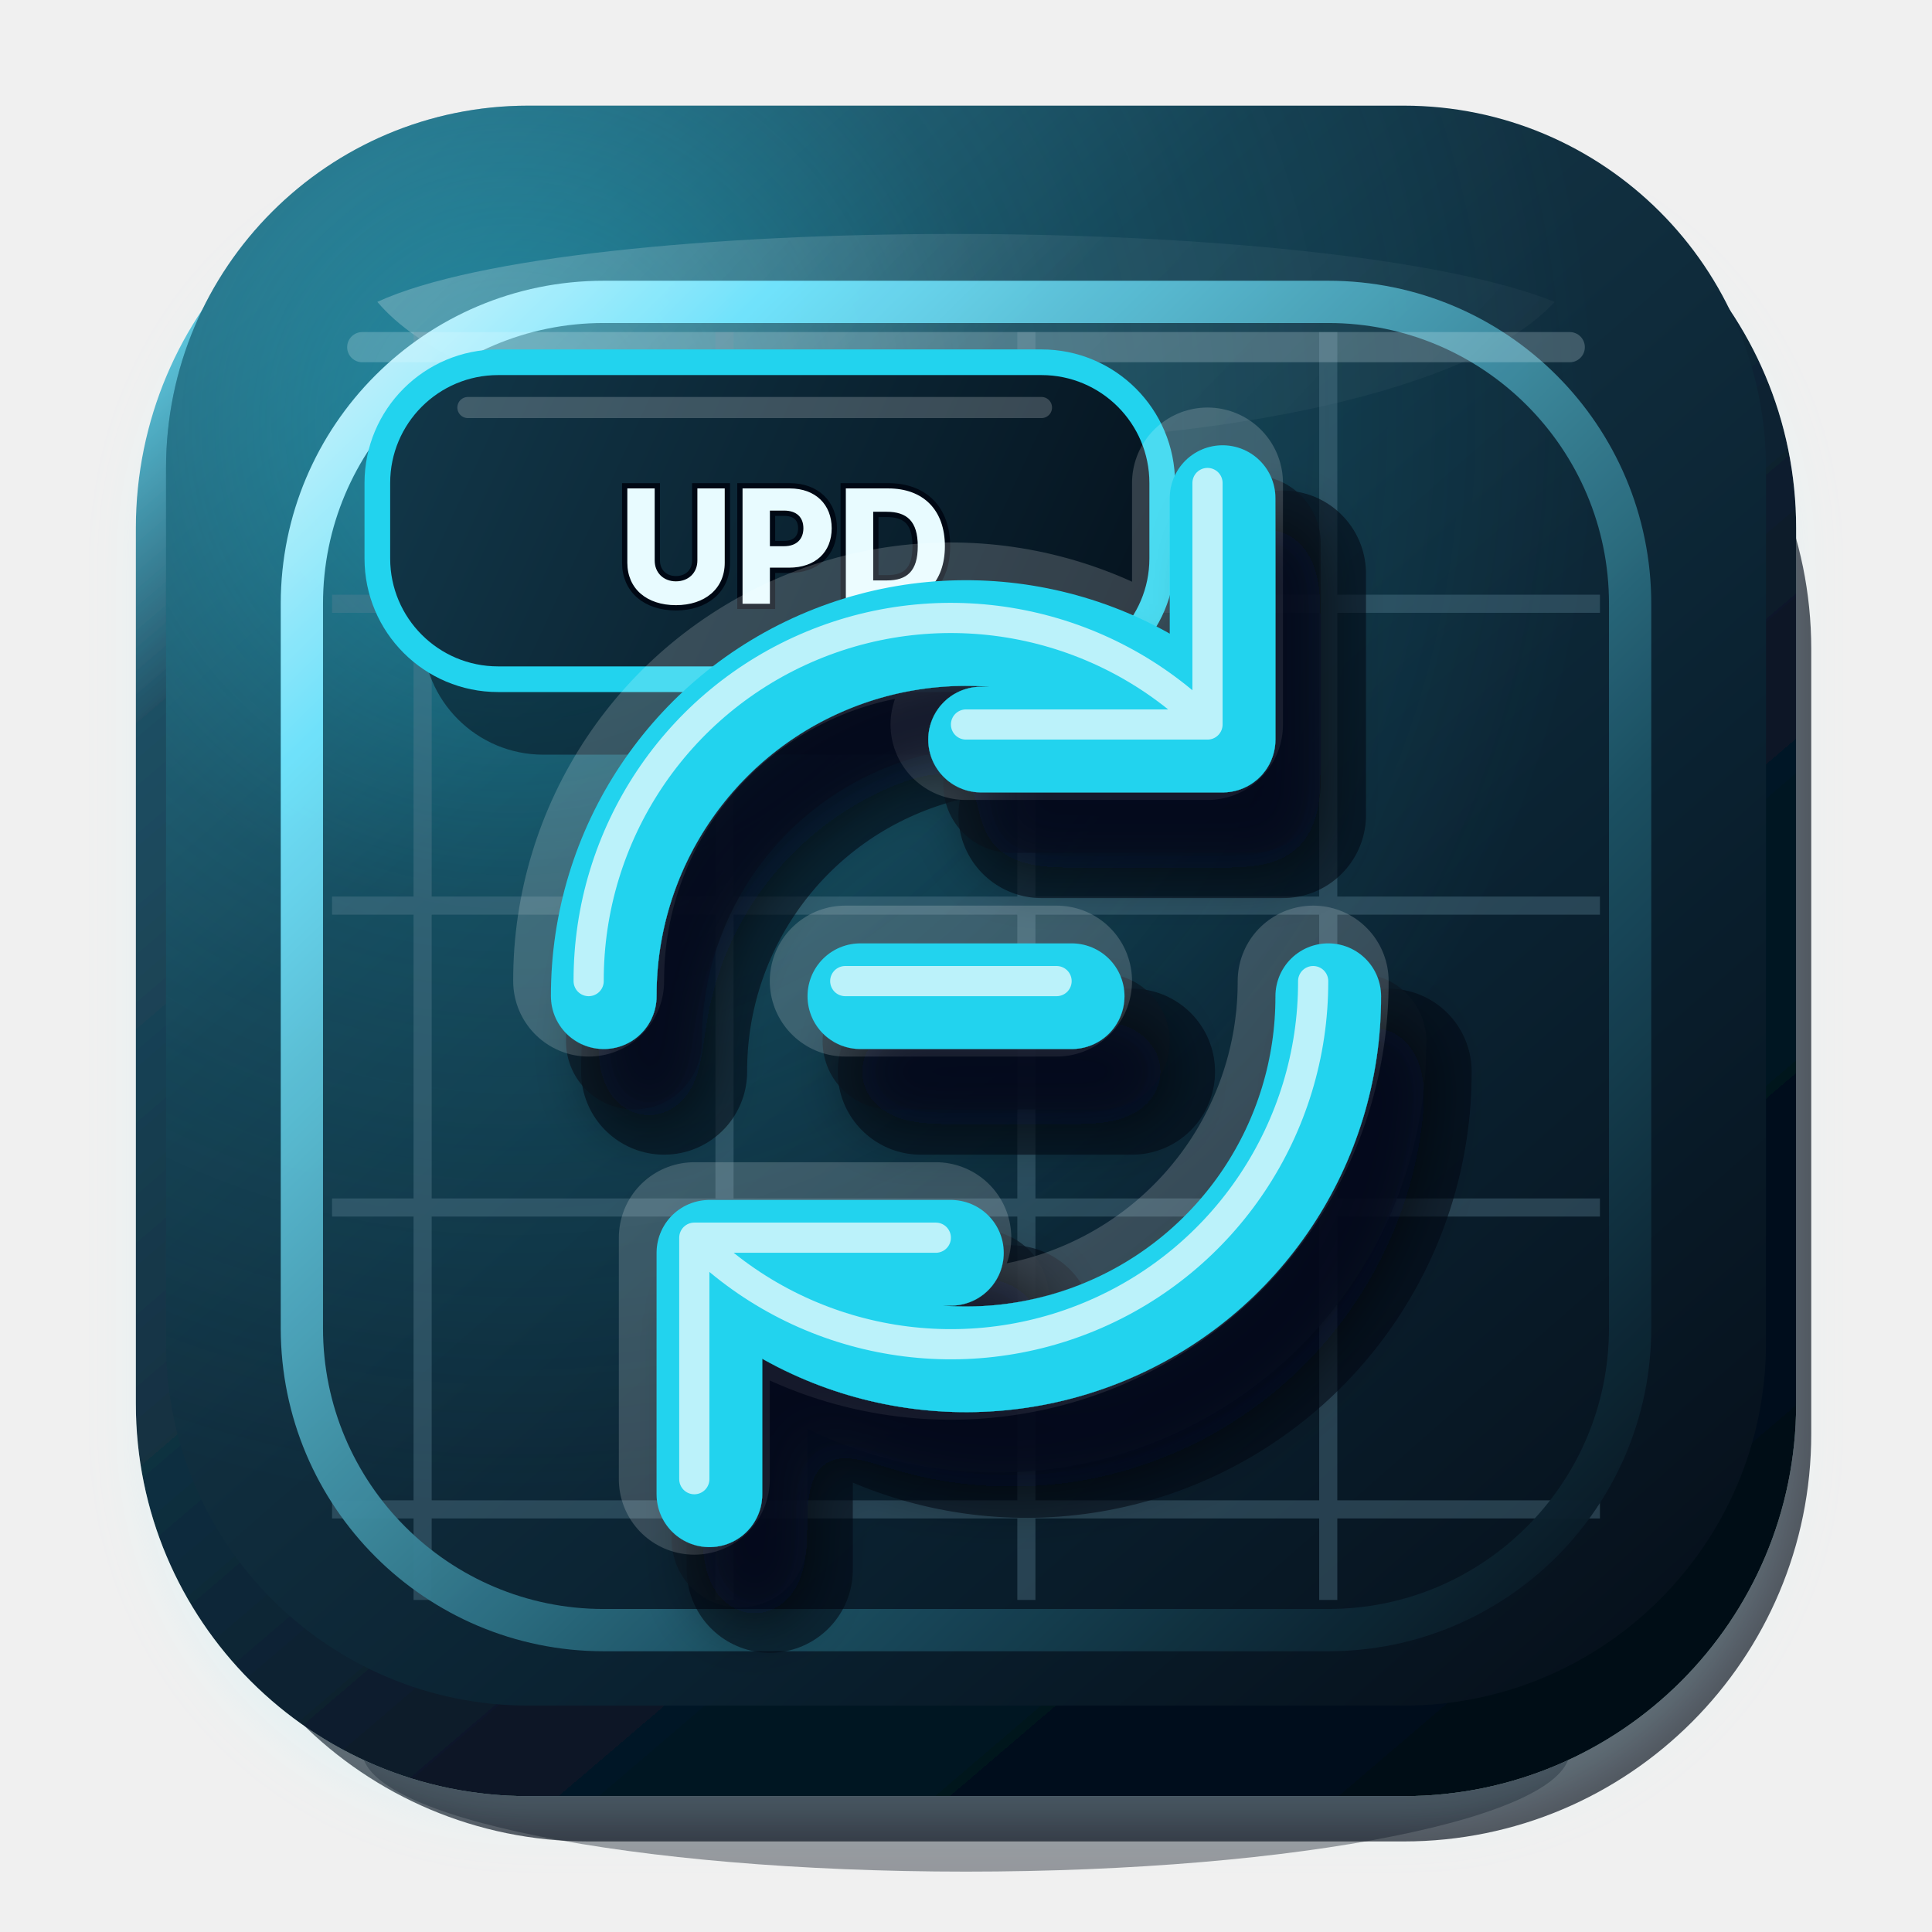
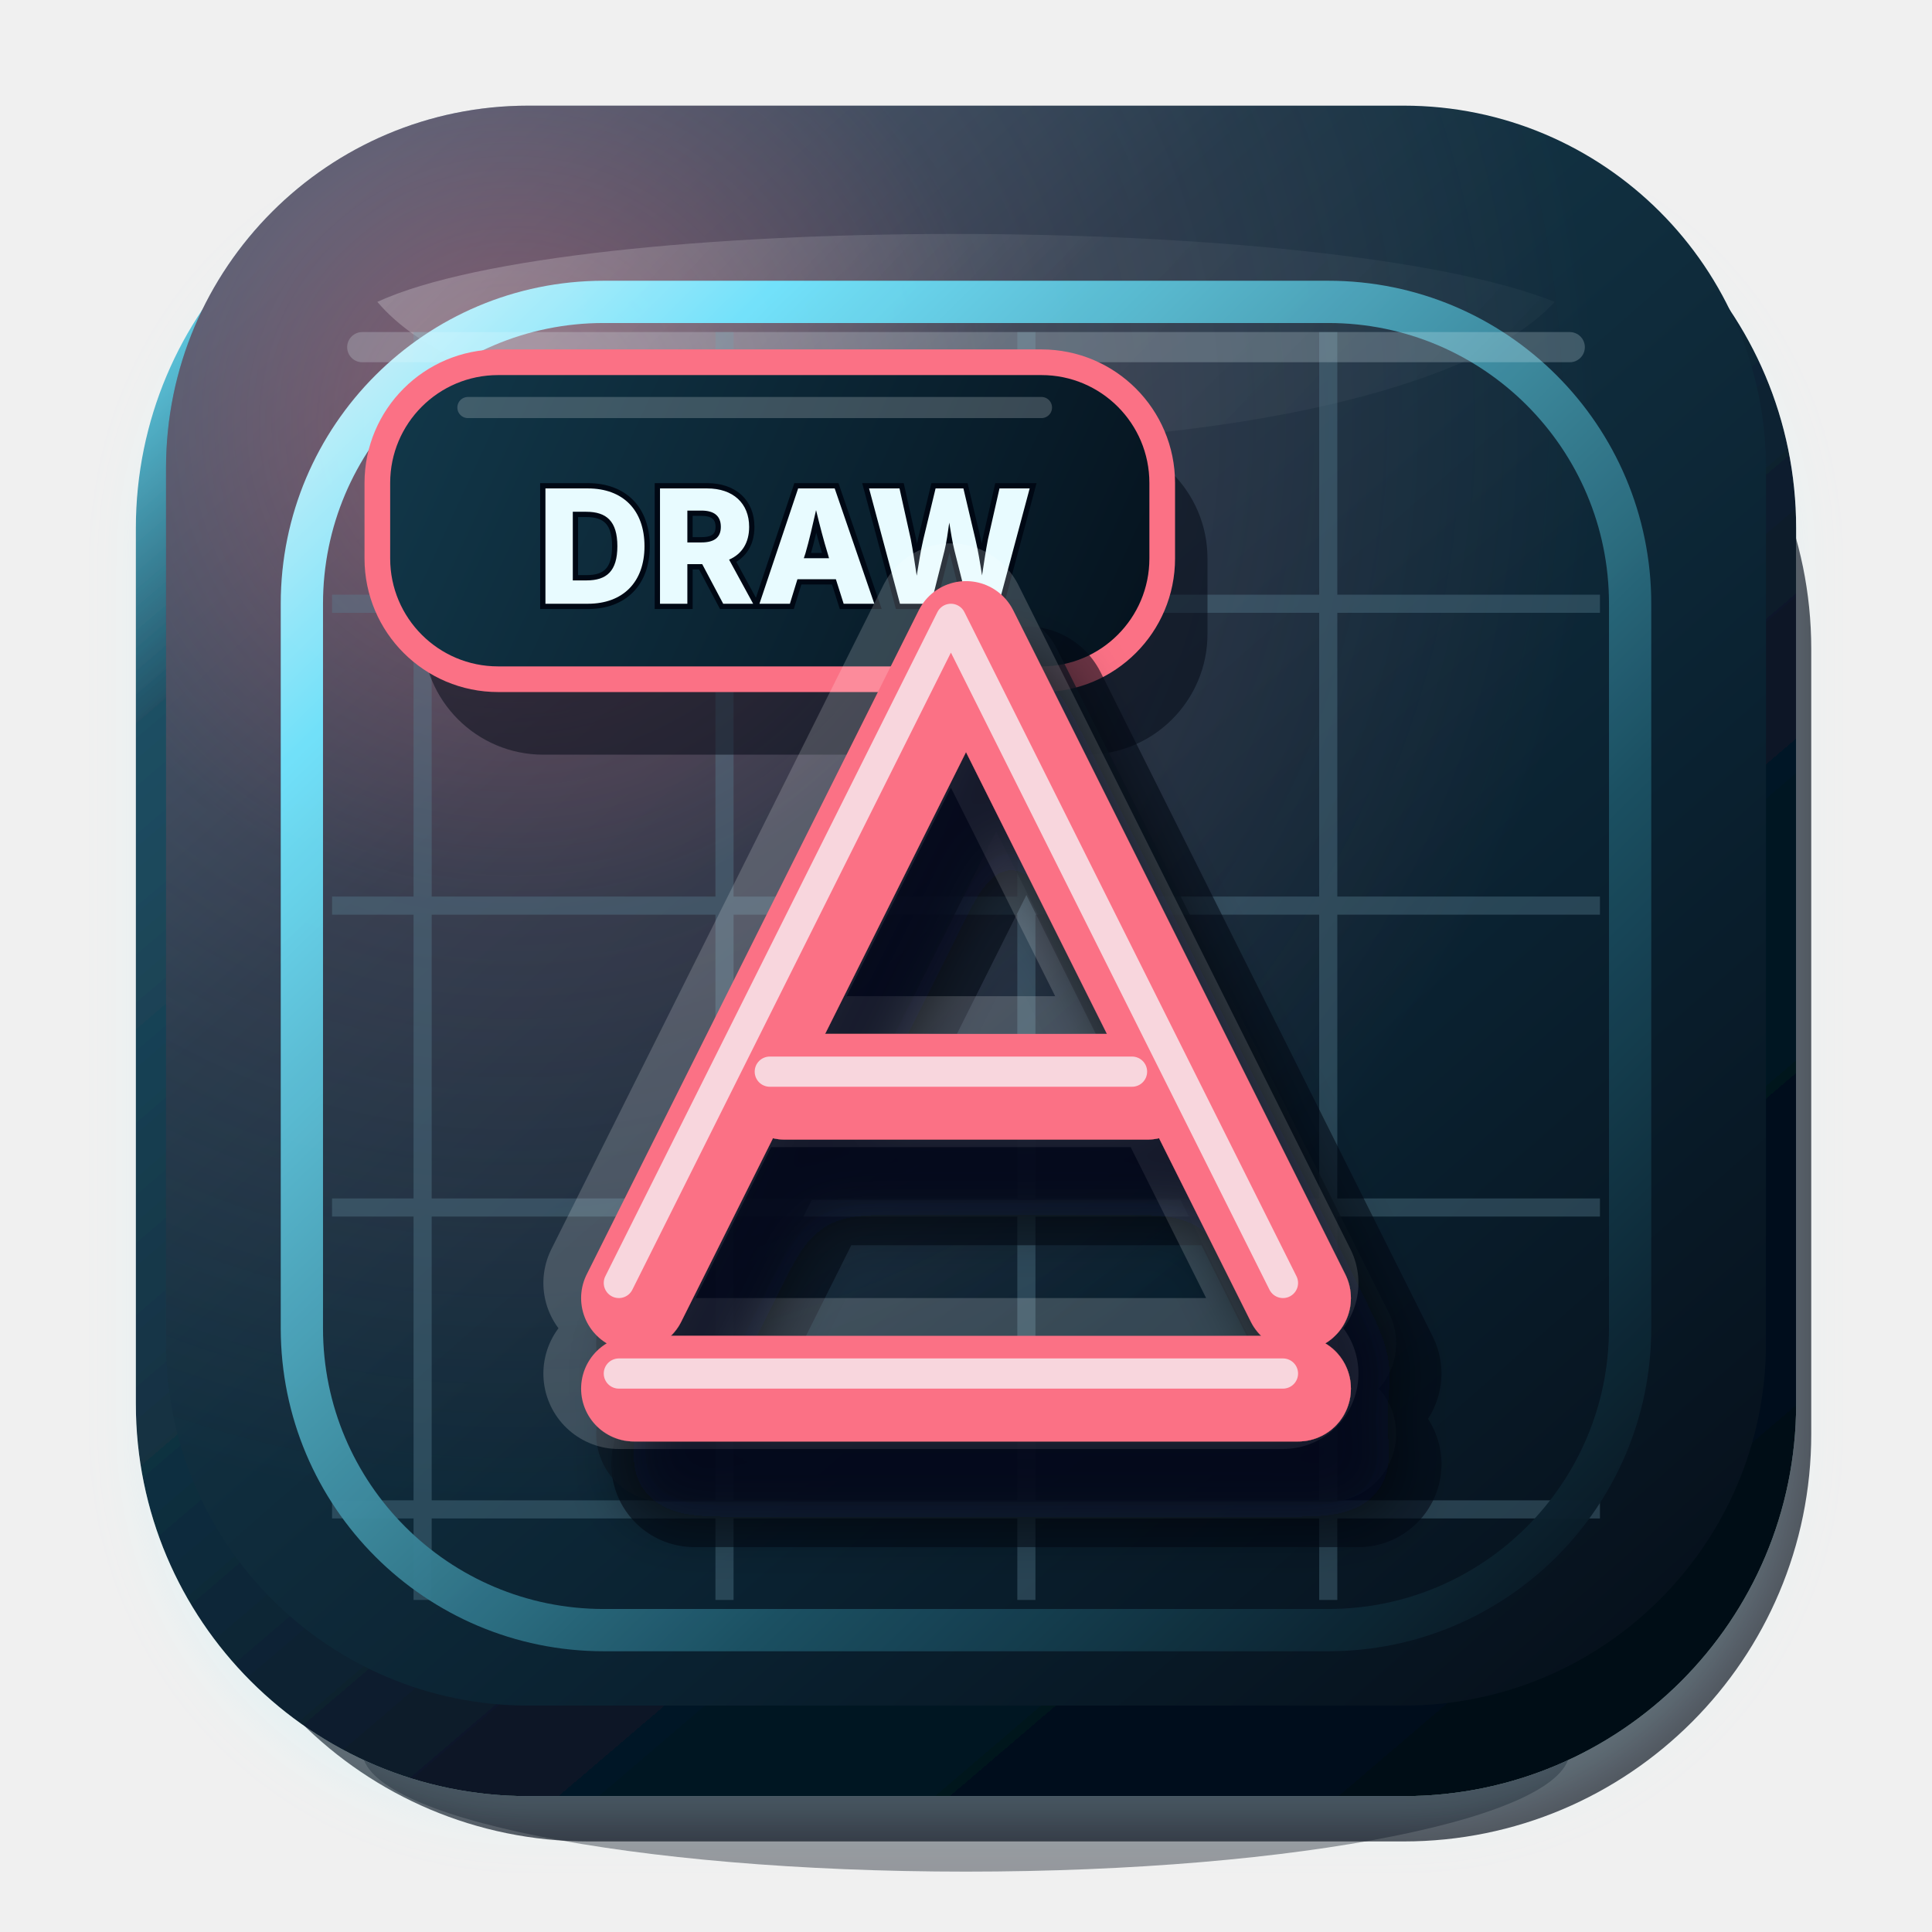
<svg xmlns="http://www.w3.org/2000/svg" width="128" height="128" viewBox="0 0 128 128">
  <defs>
    <linearGradient id="edge" x1="18" y1="10" x2="112" y2="120" gradientUnits="userSpaceOnUse">
      <stop offset="0" stop-color="#6ee7ff" />
      <stop offset="0.16" stop-color="#1f4f63" />
      <stop offset="0.62" stop-color="#071827" />
      <stop offset="1" stop-color="#020814" />
    </linearGradient>
    <linearGradient id="face" x1="22" y1="13" x2="108" y2="111" gradientUnits="userSpaceOnUse">
      <stop offset="0" stop-color="#2b5b6f" />
      <stop offset="0.28" stop-color="#143647" />
      <stop offset="0.68" stop-color="#0a2130" />
      <stop offset="1" stop-color="#06101b" />
    </linearGradient>
    <linearGradient id="badge" x1="26" y1="24" x2="78" y2="48" gradientUnits="userSpaceOnUse">
      <stop offset="0" stop-color="#12384a" />
      <stop offset="1" stop-color="#04101b" />
    </linearGradient>
    <linearGradient id="rim" x1="20" y1="18" x2="108" y2="108" gradientUnits="userSpaceOnUse">
      <stop offset="0" stop-color="#e8fbff" />
      <stop offset="0.18" stop-color="#72e6ff" />
      <stop offset="0.68" stop-color="#1c5264" />
      <stop offset="1" stop-color="#06111d" />
    </linearGradient>
    <radialGradient id="glow" cx="34" cy="28" r="72" gradientUnits="userSpaceOnUse">
-       <stop offset="0" stop-color="#22d3ee" stop-opacity="0.46" />
-       <stop offset="0.45" stop-color="#22d3ee" stop-opacity="0.16" />
-       <stop offset="1" stop-color="#22d3ee" stop-opacity="0" />
+       <stop offset="0" stop-color="#fb7185" stop-opacity="0.46" />
+       <stop offset="0.45" stop-color="#fb7185" stop-opacity="0.16" />
+       <stop offset="1" stop-color="#fb7185" stop-opacity="0" />
    </radialGradient>
    <linearGradient id="shine" x1="24" y1="16" x2="86" y2="74" gradientUnits="userSpaceOnUse">
      <stop offset="0" stop-color="#ffffff" stop-opacity="0.36" />
      <stop offset="0.42" stop-color="#ffffff" stop-opacity="0.08" />
      <stop offset="1" stop-color="#ffffff" stop-opacity="0" />
    </linearGradient>
    <filter id="plateShadow" x="-28%" y="-26%" width="156%" height="166%">
      <feDropShadow dx="0" dy="15" stdDeviation="9" flood-color="#000814" flood-opacity="0.48" />
      <feDropShadow dx="0" dy="2" stdDeviation="1.5" flood-color="#b7f5ff" flood-opacity="0.18" />
    </filter>
    <filter id="glyphLift" x="-28%" y="-28%" width="156%" height="156%">
      <feDropShadow dx="3" dy="5" stdDeviation="2" flood-color="#000814" flood-opacity="0.62" />
    </filter>
  </defs>
  <ellipse cx="64" cy="116" rx="40" ry="8" fill="#000814" opacity="0.38" />
  <rect x="12" y="16" width="108" height="106" rx="27" fill="#020814" opacity="0.68" />
  <rect x="9" y="9" width="110" height="110" rx="26" fill="url(#edge)" filter="url(#plateShadow)" />
  <rect x="11" y="7" width="106" height="106" rx="24" fill="url(#face)" />
  <rect x="11" y="7" width="106" height="106" rx="24" fill="url(#glow)" />
  <path d="M25 20c13-6 63-6 78 0c-11 12-67 13-78 0z" fill="url(#shine)" opacity="0.72" />
  <path d="M28 22v84M48 22v84M68 22v84M88 22v84M22 40h84M22 60h84M22 80h84M22 100h84" fill="none" stroke="#5a8294" stroke-width="1.2" opacity="0.38" />
  <rect x="20" y="20" width="88" height="88" rx="20" fill="none" stroke="url(#rim)" stroke-width="2.8" opacity="0.96" />
  <path d="M24 23h80" fill="none" stroke="#e8fbff" stroke-width="2" stroke-linecap="round" opacity="0.22" />
  <rect x="28" y="29" width="52" height="21" rx="8" fill="#020814" opacity="0.5" />
-   <rect x="25" y="24" width="52" height="21" rx="8" fill="url(#badge)" stroke="#22d3ee" stroke-width="1.7" />
+   <rect x="25" y="24" width="52" height="21" rx="8" fill="url(#badge)" stroke="#fb7185" stroke-width="1.7" />
  <path d="M31 27h38" fill="none" stroke="#ffffff" stroke-width="1.4" stroke-linecap="round" opacity="0.2" />
-   <text x="52" y="40" text-anchor="middle" font-family="Cantarell, Inter, Arial, sans-serif" font-size="10.5" font-weight="800" fill="#e8fbff" stroke="#000814" stroke-width="0.7" paint-order="stroke">UPD</text>
-   <path d="M40 66a24 24 0 0 1 41-17M81 49h-16M81 49v-16M88 66a24 24 0 0 1-41 17M47 83h16M47 83v16M57 66h14" fill="none" stroke="#020814" stroke-width="11" stroke-linecap="round" stroke-linejoin="round" opacity="0.58" transform="translate(4 5)" />
-   <path d="M40 66a24 24 0 0 1 41-17M81 49h-16M81 49v-16M88 66a24 24 0 0 1-41 17M47 83h16M47 83v16M57 66h14" fill="none" stroke="#0b1724" stroke-width="9" stroke-linecap="round" stroke-linejoin="round" opacity="0.72" transform="translate(2 3)" />
-   <path d="M40 66a24 24 0 0 1 41-17M81 49h-16M81 49v-16M88 66a24 24 0 0 1-41 17M47 83h16M47 83v16M57 66h14" fill="none" stroke="#ffffff" stroke-width="10" stroke-linecap="round" stroke-linejoin="round" opacity="0.18" transform="translate(-1 -1)" />
-   <path d="M40 66a24 24 0 0 1 41-17M81 49h-16M81 49v-16M88 66a24 24 0 0 1-41 17M47 83h16M47 83v16M57 66h14" fill="none" stroke="#22d3ee" stroke-width="7" stroke-linecap="round" stroke-linejoin="round" filter="url(#glyphLift)" />
-   <path d="M40 66a24 24 0 0 1 41-17M81 49h-16M81 49v-16M88 66a24 24 0 0 1-41 17M47 83h16M47 83v16M57 66h14" fill="none" stroke="#f7fdff" stroke-width="2" stroke-linecap="round" stroke-linejoin="round" opacity="0.72" transform="translate(-1 -1)" />
+   <text x="52" y="40" text-anchor="middle" font-family="Cantarell, Inter, Arial, sans-serif" font-size="10.5" font-weight="800" fill="#e8fbff" stroke="#000814" stroke-width="0.7" paint-order="stroke">DRAW</text>
+   <path d="M42 86l22-44l22 44M52 72h24M42 92h44" fill="none" stroke="#020814" stroke-width="11" stroke-linecap="round" stroke-linejoin="round" opacity="0.58" transform="translate(4 5)" />
+   <path d="M42 86l22-44l22 44M52 72h24M42 92h44" fill="none" stroke="#0b1724" stroke-width="9" stroke-linecap="round" stroke-linejoin="round" opacity="0.72" transform="translate(2 3)" />
+   <path d="M42 86l22-44l22 44M52 72h24M42 92h44" fill="none" stroke="#ffffff" stroke-width="10" stroke-linecap="round" stroke-linejoin="round" opacity="0.18" transform="translate(-1 -1)" />
+   <path d="M42 86l22-44l22 44M52 72h24M42 92h44" fill="none" stroke="#fb7185" stroke-width="7" stroke-linecap="round" stroke-linejoin="round" filter="url(#glyphLift)" />
+   <path d="M42 86l22-44l22 44M52 72h24M42 92h44" fill="none" stroke="#f7fdff" stroke-width="2" stroke-linecap="round" stroke-linejoin="round" opacity="0.72" transform="translate(-1 -1)" />
</svg>
